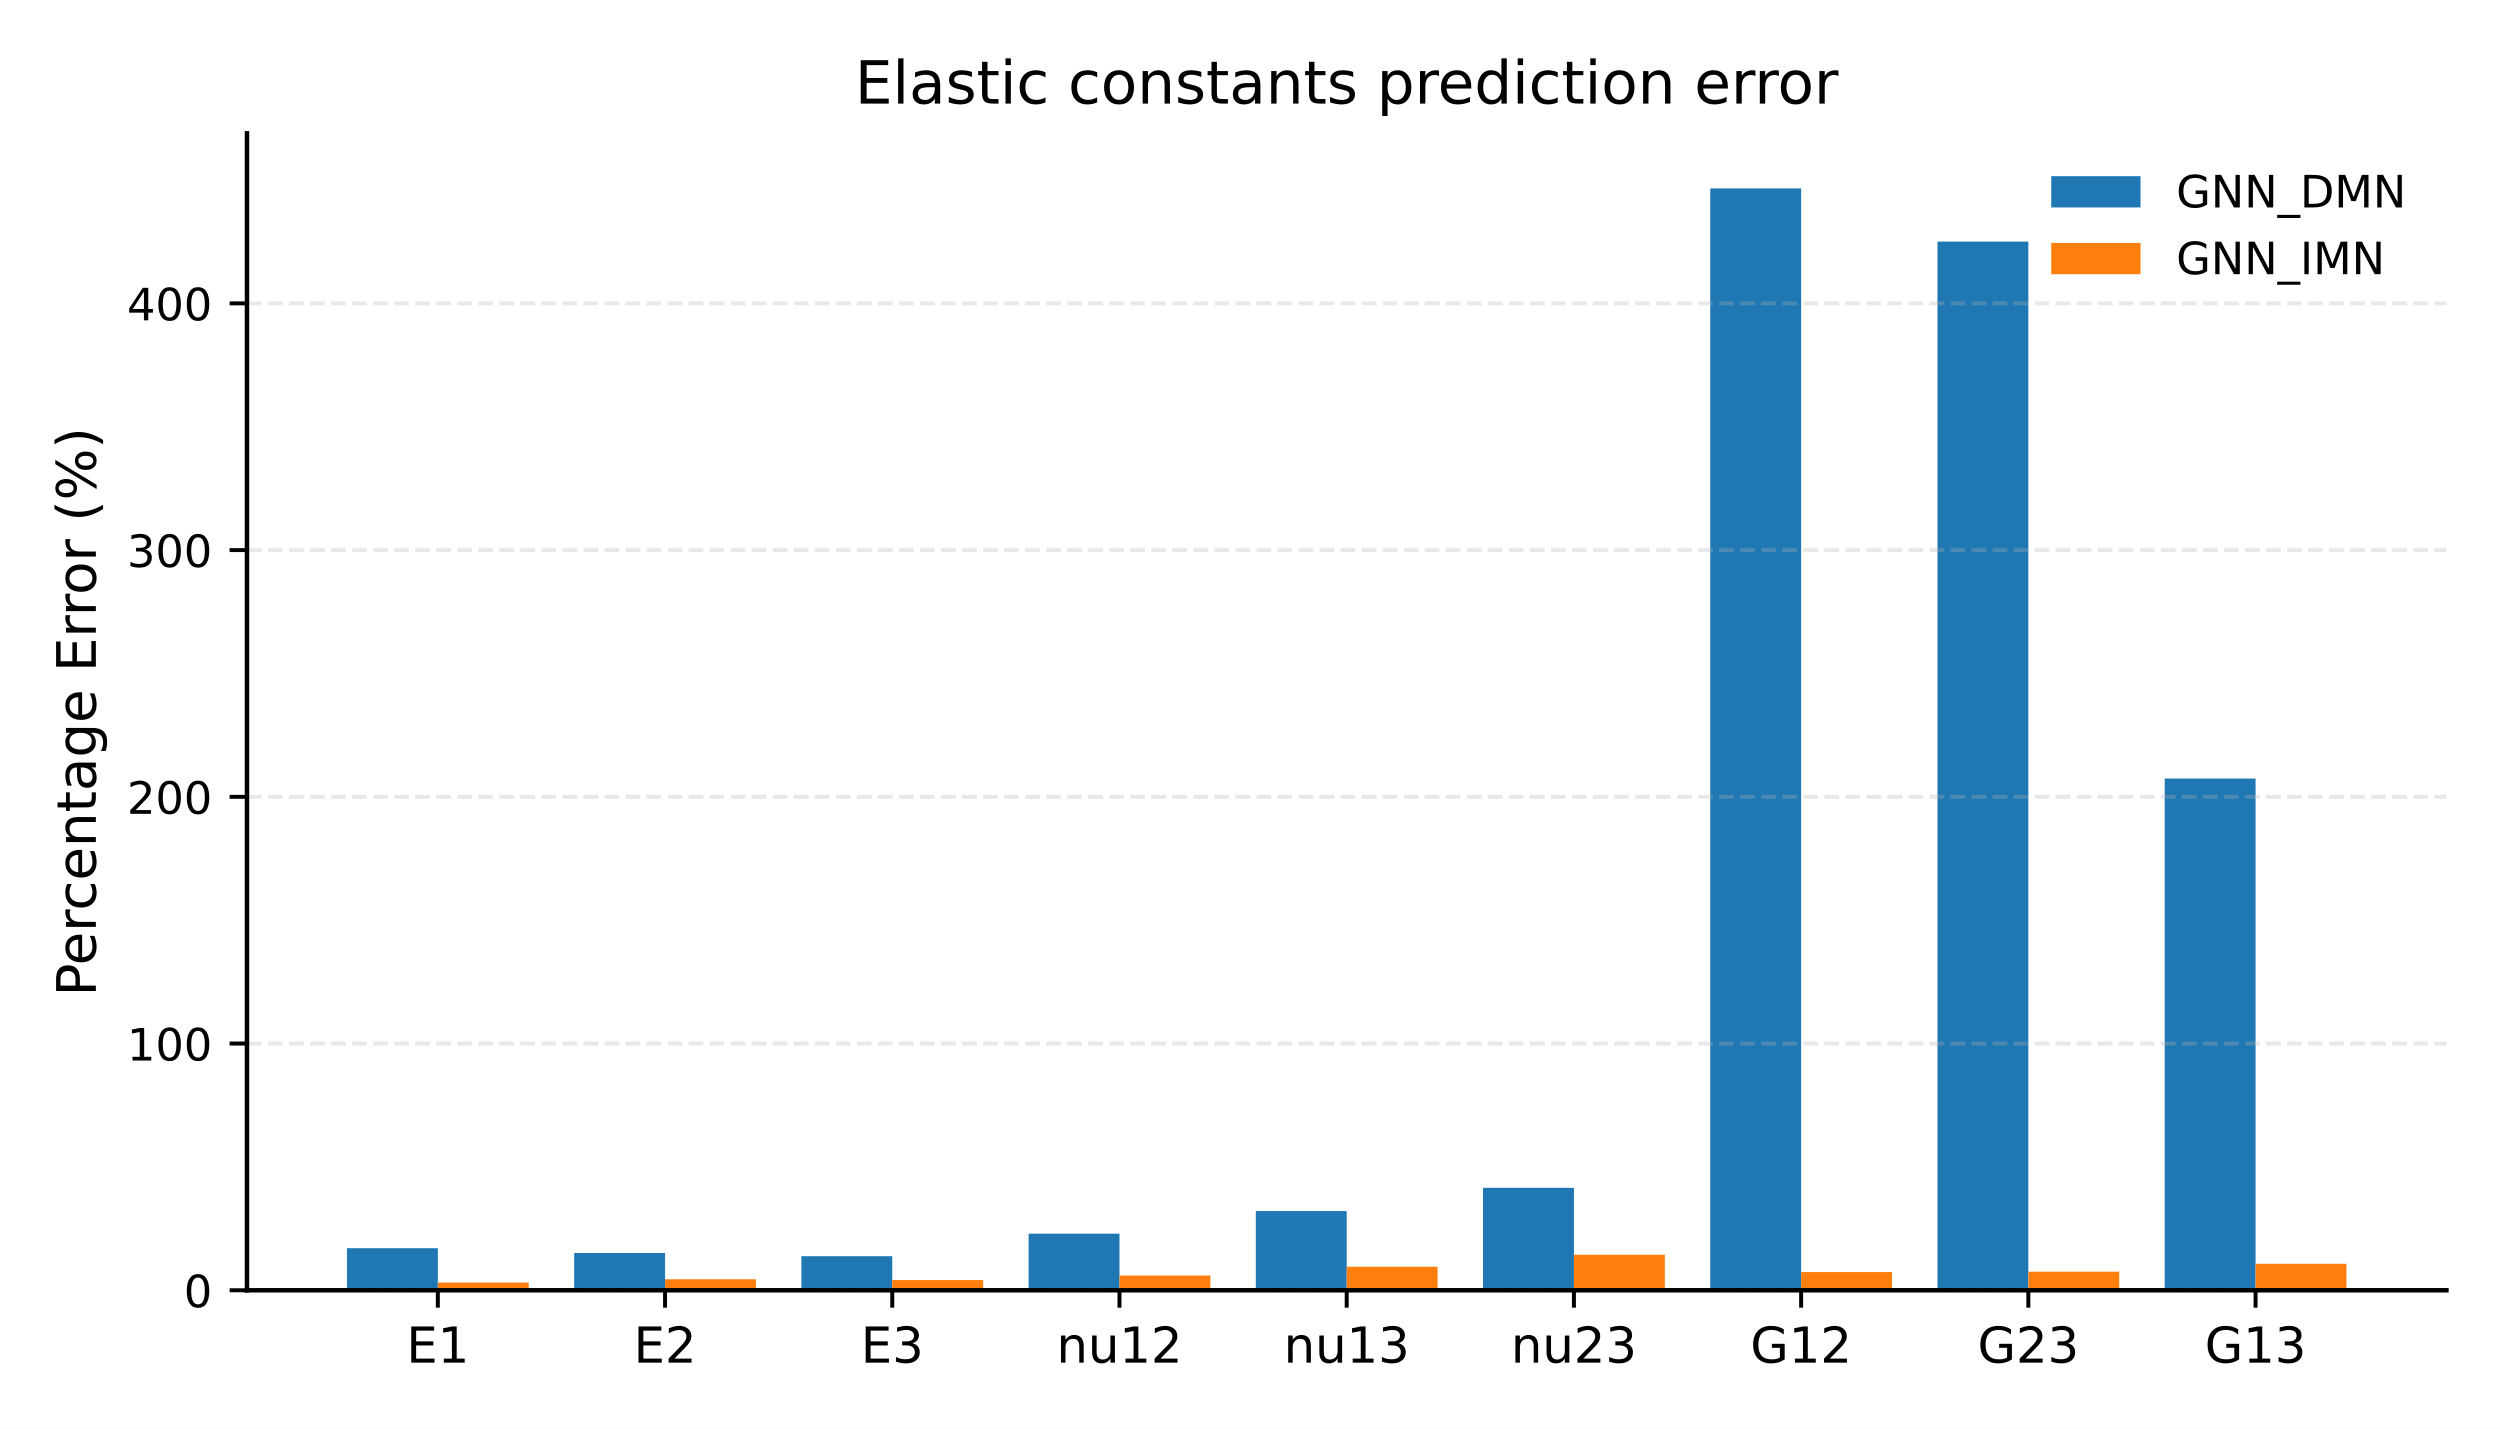
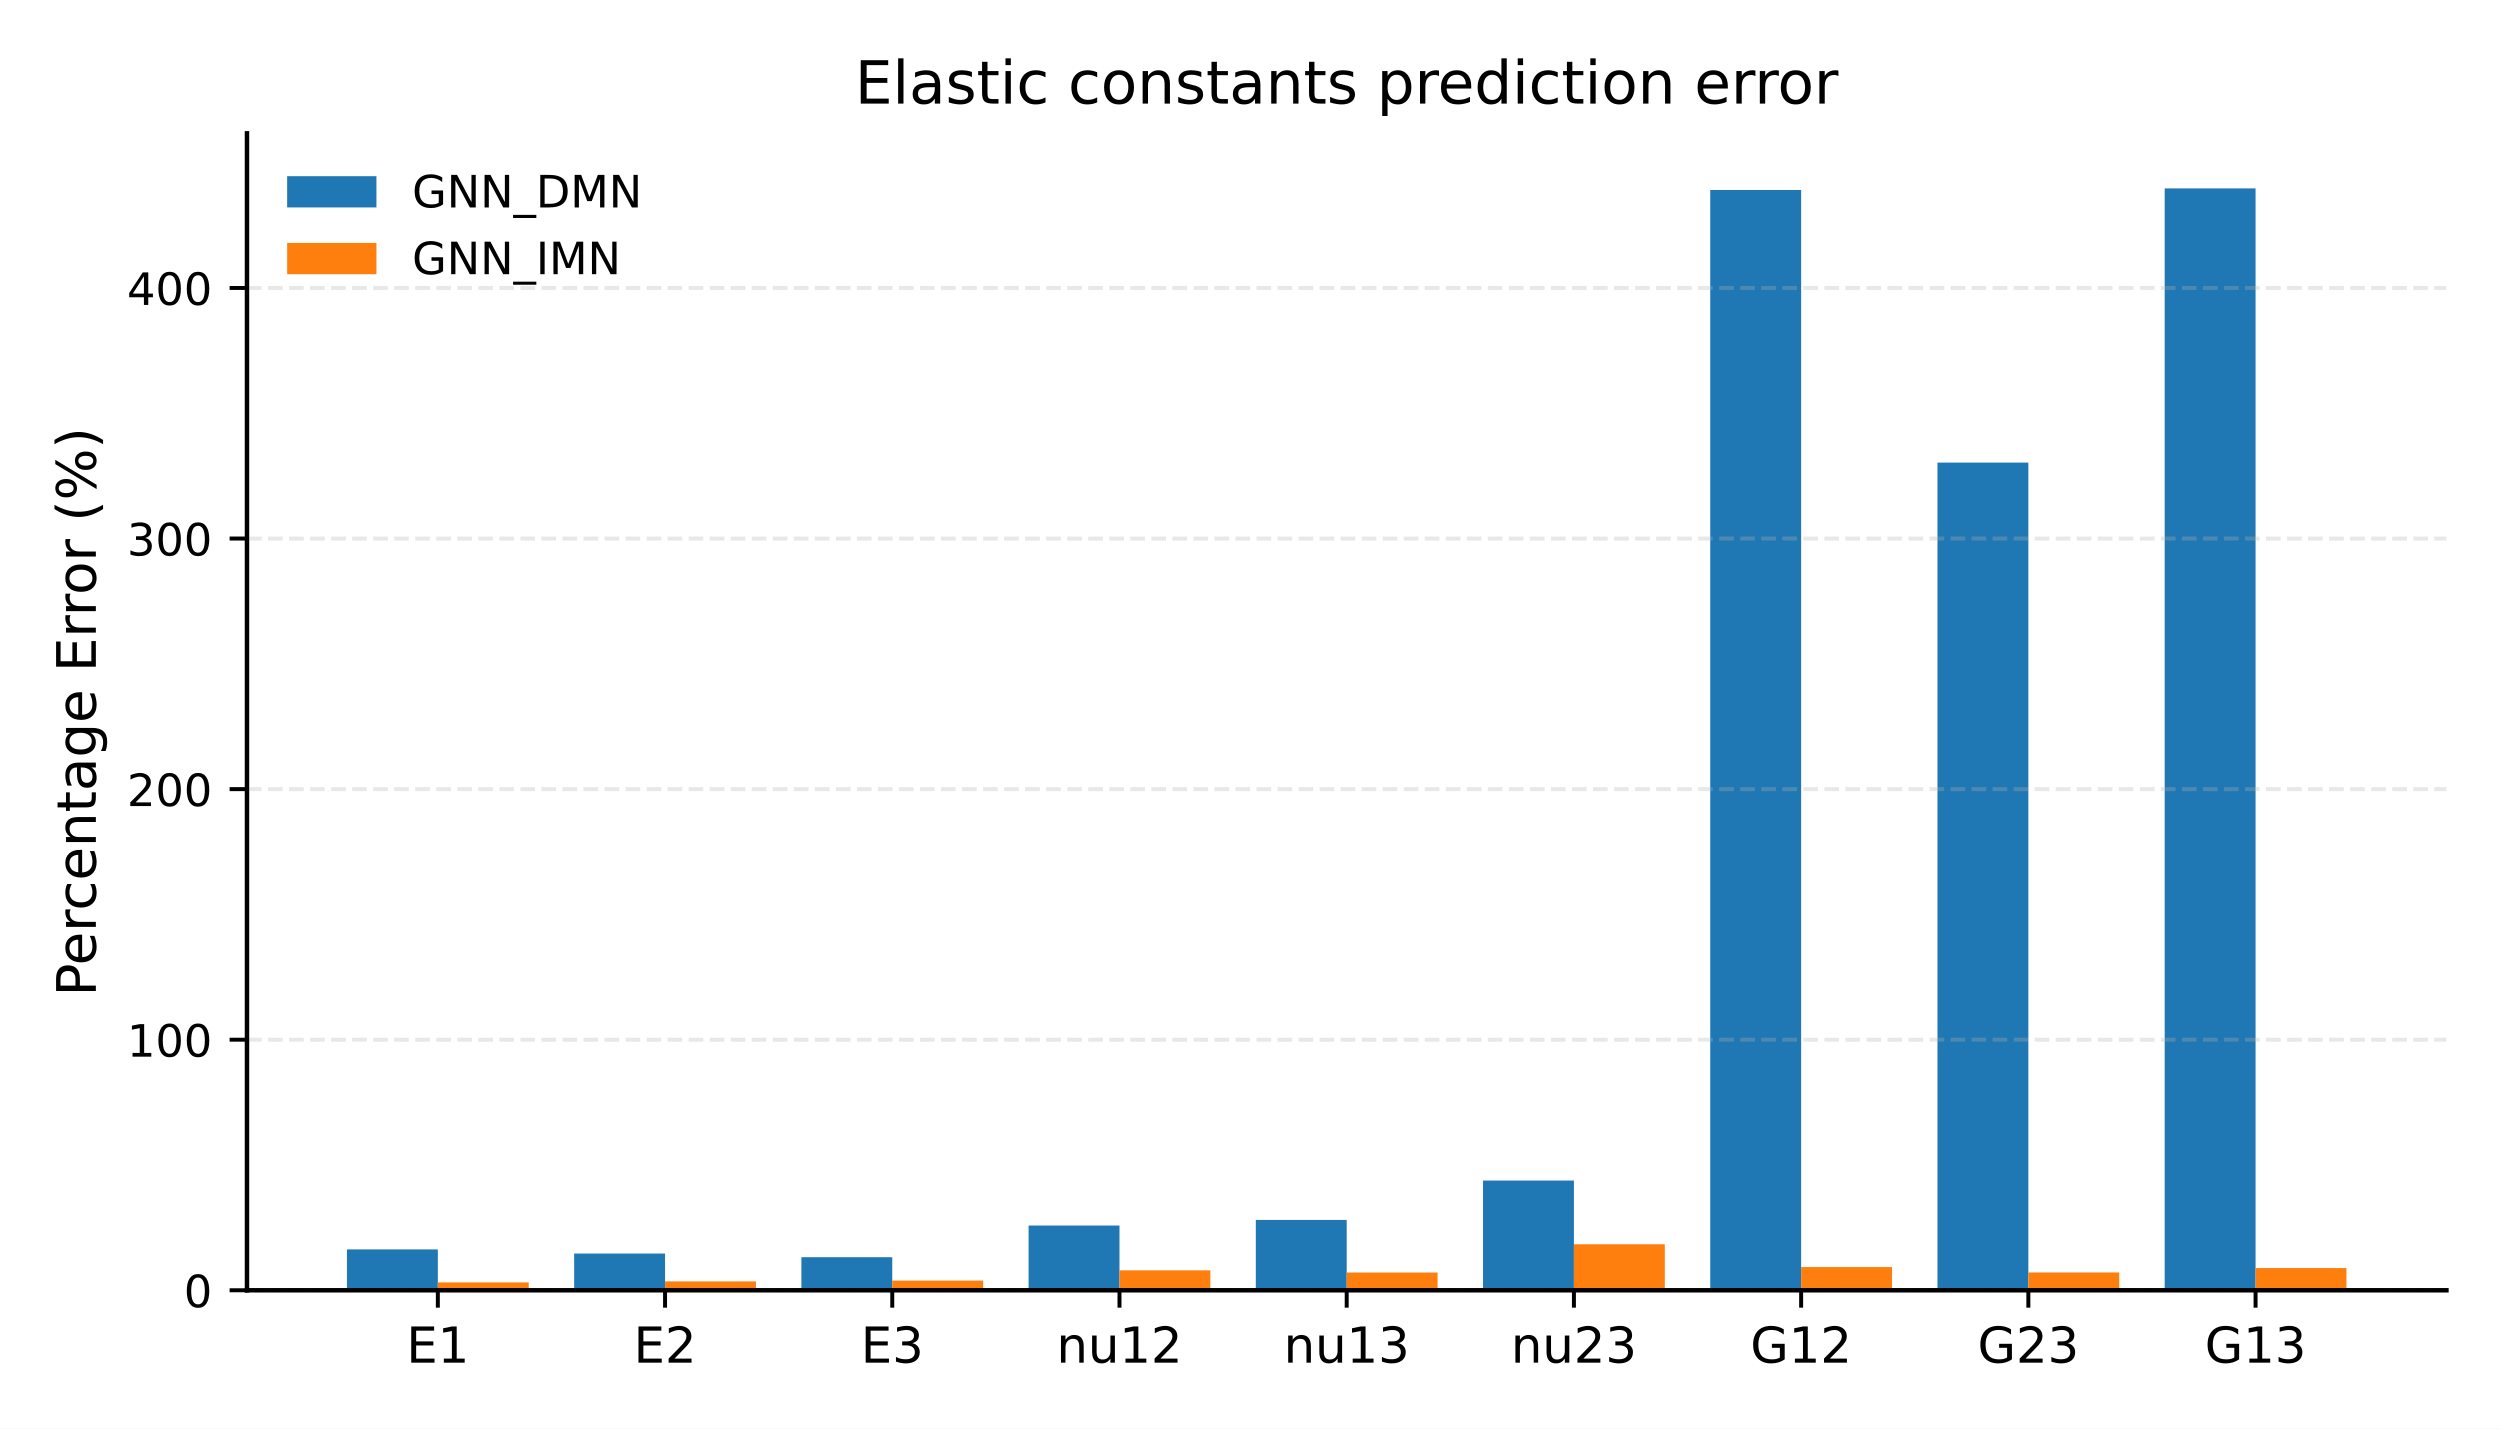
<svg xmlns="http://www.w3.org/2000/svg" xmlns:xlink="http://www.w3.org/1999/xlink" width="504pt" height="288pt" viewBox="0 0 504 288" version="1.1">
  <defs>
    <style type="text/css">*{stroke-linejoin: round; stroke-linecap: butt}</style>
  </defs>
  <g id="figure_1">
    <g id="patch_1">
      <path d="M 0 288  L 504 288  L 504 0  L 0 0  z " style="fill: #ffffff" />
    </g>
    <g id="axes_1">
      <g id="patch_2">
        <path d="M 49.79 260.12  L 493.2 260.12  L 493.2 26.88  L 49.79 26.88  z " style="fill: #ffffff" />
      </g>
      <g id="patch_3">
-         <path d="M 69.945 260.12  L 88.268 260.12  L 88.268 251.639  L 69.945 251.639  z " clip-path="url(#p33bc229a74)" style="fill: #1f77b4" />
+         <path d="M 69.945 260.12  L 88.268 260.12  L 88.268 251.881  L 69.945 251.881  z " clip-path="url(#p6a618f743d)" style="fill: #1f77b4" />
      </g>
      <g id="patch_4">
-         <path d="M 115.752 260.12  L 134.075 260.12  L 134.075 252.6  L 115.752 252.6  z " clip-path="url(#p33bc229a74)" style="fill: #1f77b4" />
+         <path d="M 115.752 260.12  L 134.075 260.12  L 134.075 252.708  L 115.752 252.708  z " clip-path="url(#p6a618f743d)" style="fill: #1f77b4" />
      </g>
      <g id="patch_5">
-         <path d="M 161.559 260.12  L 179.881 260.12  L 179.881 253.248  L 161.559 253.248  z " clip-path="url(#p33bc229a74)" style="fill: #1f77b4" />
+         <path d="M 161.559 260.12  L 179.881 260.12  L 179.881 253.454  L 161.559 253.454  z " clip-path="url(#p6a618f743d)" style="fill: #1f77b4" />
      </g>
      <g id="patch_6">
-         <path d="M 207.365 260.12  L 225.688 260.12  L 225.688 248.709  L 207.365 248.709  z " clip-path="url(#p33bc229a74)" style="fill: #1f77b4" />
+         <path d="M 207.365 260.12  L 225.688 260.12  L 225.688 247.068  L 207.365 247.068  z " clip-path="url(#p6a618f743d)" style="fill: #1f77b4" />
      </g>
      <g id="patch_7">
-         <path d="M 253.172 260.12  L 271.495 260.12  L 271.495 244.147  L 253.172 244.147  z " clip-path="url(#p33bc229a74)" style="fill: #1f77b4" />
+         <path d="M 253.172 260.12  L 271.495 260.12  L 271.495 245.938  L 253.172 245.938  z " clip-path="url(#p6a618f743d)" style="fill: #1f77b4" />
      </g>
      <g id="patch_8">
-         <path d="M 298.979 260.12  L 317.302 260.12  L 317.302 239.455  L 298.979 239.455  z " clip-path="url(#p33bc229a74)" style="fill: #1f77b4" />
+         <path d="M 298.979 260.12  L 317.302 260.12  L 317.302 237.995  L 298.979 237.995  z " clip-path="url(#p6a618f743d)" style="fill: #1f77b4" />
      </g>
      <g id="patch_9">
-         <path d="M 344.786 260.12  L 363.109 260.12  L 363.109 37.987  L 344.786 37.987  z " clip-path="url(#p33bc229a74)" style="fill: #1f77b4" />
+         <path d="M 344.786 260.12  L 363.109 260.12  L 363.109 38.299  L 344.786 38.299  z " clip-path="url(#p6a618f743d)" style="fill: #1f77b4" />
      </g>
      <g id="patch_10">
-         <path d="M 390.593 260.12  L 408.915 260.12  L 408.915 48.708  L 390.593 48.708  z " clip-path="url(#p33bc229a74)" style="fill: #1f77b4" />
+         <path d="M 390.593 260.12  L 408.915 260.12  L 408.915 93.266  L 390.593 93.266  z " clip-path="url(#p6a618f743d)" style="fill: #1f77b4" />
      </g>
      <g id="patch_11">
-         <path d="M 436.4 260.12  L 454.722 260.12  L 454.722 156.951  L 436.4 156.951  z " clip-path="url(#p33bc229a74)" style="fill: #1f77b4" />
+         <path d="M 436.4 260.12  L 454.722 260.12  L 454.722 37.987  L 436.4 37.987  z " clip-path="url(#p6a618f743d)" style="fill: #1f77b4" />
      </g>
      <g id="patch_12">
-         <path d="M 88.268 260.12  L 106.59 260.12  L 106.59 258.559  L 88.268 258.559  z " clip-path="url(#p33bc229a74)" style="fill: #ff7f0e" />
+         <path d="M 88.268 260.12  L 106.59 260.12  L 106.59 258.532  L 88.268 258.532  z " clip-path="url(#p6a618f743d)" style="fill: #ff7f0e" />
      </g>
      <g id="patch_13">
-         <path d="M 134.075 260.12  L 152.397 260.12  L 152.397 257.902  L 134.075 257.902  z " clip-path="url(#p33bc229a74)" style="fill: #ff7f0e" />
+         <path d="M 134.075 260.12  L 152.397 260.12  L 152.397 258.324  L 134.075 258.324  z " clip-path="url(#p6a618f743d)" style="fill: #ff7f0e" />
      </g>
      <g id="patch_14">
-         <path d="M 179.881 260.12  L 198.204 260.12  L 198.204 258.066  L 179.881 258.066  z " clip-path="url(#p33bc229a74)" style="fill: #ff7f0e" />
+         <path d="M 179.881 260.12  L 198.204 260.12  L 198.204 258.171  L 179.881 258.171  z " clip-path="url(#p6a618f743d)" style="fill: #ff7f0e" />
      </g>
      <g id="patch_15">
-         <path d="M 225.688 260.12  L 244.011 260.12  L 244.011 257.144  L 225.688 257.144  z " clip-path="url(#p33bc229a74)" style="fill: #ff7f0e" />
+         <path d="M 225.688 260.12  L 244.011 260.12  L 244.011 256.094  L 225.688 256.094  z " clip-path="url(#p6a618f743d)" style="fill: #ff7f0e" />
      </g>
      <g id="patch_16">
-         <path d="M 271.495 260.12  L 289.818 260.12  L 289.818 255.368  L 271.495 255.368  z " clip-path="url(#p33bc229a74)" style="fill: #ff7f0e" />
+         <path d="M 271.495 260.12  L 289.818 260.12  L 289.818 256.548  L 271.495 256.548  z " clip-path="url(#p6a618f743d)" style="fill: #ff7f0e" />
      </g>
      <g id="patch_17">
-         <path d="M 317.302 260.12  L 335.625 260.12  L 335.625 252.956  L 317.302 252.956  z " clip-path="url(#p33bc229a74)" style="fill: #ff7f0e" />
+         <path d="M 317.302 260.12  L 335.625 260.12  L 335.625 250.847  L 317.302 250.847  z " clip-path="url(#p6a618f743d)" style="fill: #ff7f0e" />
      </g>
      <g id="patch_18">
-         <path d="M 363.109 260.12  L 381.431 260.12  L 381.431 256.45  L 363.109 256.45  z " clip-path="url(#p33bc229a74)" style="fill: #ff7f0e" />
+         <path d="M 363.109 260.12  L 381.431 260.12  L 381.431 255.442  L 363.109 255.442  z " clip-path="url(#p6a618f743d)" style="fill: #ff7f0e" />
      </g>
      <g id="patch_19">
-         <path d="M 408.915 260.12  L 427.238 260.12  L 427.238 256.369  L 408.915 256.369  z " clip-path="url(#p33bc229a74)" style="fill: #ff7f0e" />
+         <path d="M 408.915 260.12  L 427.238 260.12  L 427.238 256.53  L 408.915 256.53  z " clip-path="url(#p6a618f743d)" style="fill: #ff7f0e" />
      </g>
      <g id="patch_20">
-         <path d="M 454.722 260.12  L 473.045 260.12  L 473.045 254.779  L 454.722 254.779  z " clip-path="url(#p33bc229a74)" style="fill: #ff7f0e" />
+         <path d="M 454.722 260.12  L 473.045 260.12  L 473.045 255.643  L 454.722 255.643  z " clip-path="url(#p6a618f743d)" style="fill: #ff7f0e" />
      </g>
      <g id="matplotlib.axis_1">
        <g id="xtick_1">
          <g id="line2d_1">
            <defs>
-               <path id="mde22735a10" d="M 0 0  L 0 3.5  " style="stroke: #000000; stroke-width: 0.8" />
+               <path id="m3784303bc2" d="M 0 0  L 0 3.5  " style="stroke: #000000; stroke-width: 0.8" />
            </defs>
            <g>
-               <use xlink:href="#mde22735a10" x="88.268" y="260.12" style="stroke: #000000; stroke-width: 0.8" />
+               <use xlink:href="#m3784303bc2" x="88.268" y="260.12" style="stroke: #000000; stroke-width: 0.8" />
            </g>
          </g>
          <g id="text_1">
            <text style="font-size: 10px; font-family: 'DejaVu Sans'; text-anchor: middle" x="88.268" y="274.718" transform="rotate(-0 88.26773 274.7184)">E1</text>
          </g>
        </g>
        <g id="xtick_2">
          <g id="line2d_2">
            <g>
-               <use xlink:href="#mde22735a10" x="134.075" y="260.12" style="stroke: #000000; stroke-width: 0.8" />
+               <use xlink:href="#m3784303bc2" x="134.075" y="260.12" style="stroke: #000000; stroke-width: 0.8" />
            </g>
          </g>
          <g id="text_2">
            <text style="font-size: 10px; font-family: 'DejaVu Sans'; text-anchor: middle" x="134.075" y="274.718" transform="rotate(-0 134.0745 274.7184)">E2</text>
          </g>
        </g>
        <g id="xtick_3">
          <g id="line2d_3">
            <g>
-               <use xlink:href="#mde22735a10" x="179.881" y="260.12" style="stroke: #000000; stroke-width: 0.8" />
+               <use xlink:href="#m3784303bc2" x="179.881" y="260.12" style="stroke: #000000; stroke-width: 0.8" />
            </g>
          </g>
          <g id="text_3">
            <text style="font-size: 10px; font-family: 'DejaVu Sans'; text-anchor: middle" x="179.881" y="274.718" transform="rotate(-0 179.8814 274.7184)">E3</text>
          </g>
        </g>
        <g id="xtick_4">
          <g id="line2d_4">
            <g>
-               <use xlink:href="#mde22735a10" x="225.688" y="260.12" style="stroke: #000000; stroke-width: 0.8" />
+               <use xlink:href="#m3784303bc2" x="225.688" y="260.12" style="stroke: #000000; stroke-width: 0.8" />
            </g>
          </g>
          <g id="text_4">
            <text style="font-size: 10px; font-family: 'DejaVu Sans'; text-anchor: middle" x="225.688" y="274.718" transform="rotate(-0 225.6882 274.7184)">nu12</text>
          </g>
        </g>
        <g id="xtick_5">
          <g id="line2d_5">
            <g>
-               <use xlink:href="#mde22735a10" x="271.495" y="260.12" style="stroke: #000000; stroke-width: 0.8" />
+               <use xlink:href="#m3784303bc2" x="271.495" y="260.12" style="stroke: #000000; stroke-width: 0.8" />
            </g>
          </g>
          <g id="text_5">
            <text style="font-size: 10px; font-family: 'DejaVu Sans'; text-anchor: middle" x="271.495" y="274.718" transform="rotate(-0 271.495 274.7184)">nu13</text>
          </g>
        </g>
        <g id="xtick_6">
          <g id="line2d_6">
            <g>
-               <use xlink:href="#mde22735a10" x="317.302" y="260.12" style="stroke: #000000; stroke-width: 0.8" />
+               <use xlink:href="#m3784303bc2" x="317.302" y="260.12" style="stroke: #000000; stroke-width: 0.8" />
            </g>
          </g>
          <g id="text_6">
            <text style="font-size: 10px; font-family: 'DejaVu Sans'; text-anchor: middle" x="317.302" y="274.718" transform="rotate(-0 317.3018 274.7184)">nu23</text>
          </g>
        </g>
        <g id="xtick_7">
          <g id="line2d_7">
            <g>
-               <use xlink:href="#mde22735a10" x="363.109" y="260.12" style="stroke: #000000; stroke-width: 0.8" />
+               <use xlink:href="#m3784303bc2" x="363.109" y="260.12" style="stroke: #000000; stroke-width: 0.8" />
            </g>
          </g>
          <g id="text_7">
            <text style="font-size: 10px; font-family: 'DejaVu Sans'; text-anchor: middle" x="363.109" y="274.718" transform="rotate(-0 363.1086 274.7184)">G12</text>
          </g>
        </g>
        <g id="xtick_8">
          <g id="line2d_8">
            <g>
-               <use xlink:href="#mde22735a10" x="408.915" y="260.12" style="stroke: #000000; stroke-width: 0.8" />
+               <use xlink:href="#m3784303bc2" x="408.915" y="260.12" style="stroke: #000000; stroke-width: 0.8" />
            </g>
          </g>
          <g id="text_8">
            <text style="font-size: 10px; font-family: 'DejaVu Sans'; text-anchor: middle" x="408.915" y="274.718" transform="rotate(-0 408.9155 274.7184)">G23</text>
          </g>
        </g>
        <g id="xtick_9">
          <g id="line2d_9">
            <g>
-               <use xlink:href="#mde22735a10" x="454.722" y="260.12" style="stroke: #000000; stroke-width: 0.8" />
+               <use xlink:href="#m3784303bc2" x="454.722" y="260.12" style="stroke: #000000; stroke-width: 0.8" />
            </g>
          </g>
          <g id="text_9">
            <text style="font-size: 10px; font-family: 'DejaVu Sans'; text-anchor: middle" x="454.722" y="274.718" transform="rotate(-0 454.7223 274.7184)">G13</text>
          </g>
        </g>
      </g>
      <g id="matplotlib.axis_2">
        <g id="ytick_1">
          <g id="line2d_10">
-             <path d="M 49.79 260.12  L 493.2 260.12  " clip-path="url(#p33bc229a74)" style="fill: none; stroke-dasharray: 2.96,1.28; stroke-dashoffset: 0; stroke: #b0b0b0; stroke-opacity: 0.3; stroke-width: 0.8" />
+             <path d="M 49.79 260.12  L 493.2 260.12  " clip-path="url(#p6a618f743d)" style="fill: none; stroke-dasharray: 2.96,1.28; stroke-dashoffset: 0; stroke: #b0b0b0; stroke-opacity: 0.3; stroke-width: 0.8" />
          </g>
          <g id="line2d_11">
            <defs>
-               <path id="m6aa66b63a1" d="M 0 0  L -3.5 0  " style="stroke: #000000; stroke-width: 0.8" />
+               <path id="m26d74e7f40" d="M 0 0  L -3.5 0  " style="stroke: #000000; stroke-width: 0.8" />
            </defs>
            <g>
-               <use xlink:href="#m6aa66b63a1" x="49.79" y="260.12" style="stroke: #000000; stroke-width: 0.8" />
+               <use xlink:href="#m26d74e7f40" x="49.79" y="260.12" style="stroke: #000000; stroke-width: 0.8" />
            </g>
          </g>
          <g id="text_10">
            <text style="font-size: 9px; font-family: 'DejaVu Sans'; text-anchor: end" x="42.79" y="263.539" transform="rotate(-0 42.79 263.5393)">0</text>
          </g>
        </g>
        <g id="ytick_2">
          <g id="line2d_12">
-             <path d="M 49.79 210.379  L 493.2 210.379  " clip-path="url(#p33bc229a74)" style="fill: none; stroke-dasharray: 2.96,1.28; stroke-dashoffset: 0; stroke: #b0b0b0; stroke-opacity: 0.3; stroke-width: 0.8" />
+             <path d="M 49.79 209.604  L 493.2 209.604  " clip-path="url(#p6a618f743d)" style="fill: none; stroke-dasharray: 2.96,1.28; stroke-dashoffset: 0; stroke: #b0b0b0; stroke-opacity: 0.3; stroke-width: 0.8" />
          </g>
          <g id="line2d_13">
            <g>
-               <use xlink:href="#m6aa66b63a1" x="49.79" y="210.379" style="stroke: #000000; stroke-width: 0.8" />
+               <use xlink:href="#m26d74e7f40" x="49.79" y="209.604" style="stroke: #000000; stroke-width: 0.8" />
            </g>
          </g>
          <g id="text_11">
-             <text style="font-size: 9px; font-family: 'DejaVu Sans'; text-anchor: end" x="42.79" y="213.799" transform="rotate(-0 42.79 213.7986)">100</text>
+             <text style="font-size: 9px; font-family: 'DejaVu Sans'; text-anchor: end" x="42.79" y="213.023" transform="rotate(-0 42.79 213.0234)">100</text>
          </g>
        </g>
        <g id="ytick_3">
          <g id="line2d_14">
-             <path d="M 49.79 160.639  L 493.2 160.639  " clip-path="url(#p33bc229a74)" style="fill: none; stroke-dasharray: 2.96,1.28; stroke-dashoffset: 0; stroke: #b0b0b0; stroke-opacity: 0.3; stroke-width: 0.8" />
+             <path d="M 49.79 159.088  L 493.2 159.088  " clip-path="url(#p6a618f743d)" style="fill: none; stroke-dasharray: 2.96,1.28; stroke-dashoffset: 0; stroke: #b0b0b0; stroke-opacity: 0.3; stroke-width: 0.8" />
          </g>
          <g id="line2d_15">
            <g>
-               <use xlink:href="#m6aa66b63a1" x="49.79" y="160.639" style="stroke: #000000; stroke-width: 0.8" />
+               <use xlink:href="#m26d74e7f40" x="49.79" y="159.088" style="stroke: #000000; stroke-width: 0.8" />
            </g>
          </g>
          <g id="text_12">
-             <text style="font-size: 9px; font-family: 'DejaVu Sans'; text-anchor: end" x="42.79" y="164.058" transform="rotate(-0 42.79 164.0578)">200</text>
+             <text style="font-size: 9px; font-family: 'DejaVu Sans'; text-anchor: end" x="42.79" y="162.508" transform="rotate(-0 42.79 162.5076)">200</text>
          </g>
        </g>
        <g id="ytick_4">
          <g id="line2d_16">
-             <path d="M 49.79 110.898  L 493.2 110.898  " clip-path="url(#p33bc229a74)" style="fill: none; stroke-dasharray: 2.96,1.28; stroke-dashoffset: 0; stroke: #b0b0b0; stroke-opacity: 0.3; stroke-width: 0.8" />
+             <path d="M 49.79 108.572  L 493.2 108.572  " clip-path="url(#p6a618f743d)" style="fill: none; stroke-dasharray: 2.96,1.28; stroke-dashoffset: 0; stroke: #b0b0b0; stroke-opacity: 0.3; stroke-width: 0.8" />
          </g>
          <g id="line2d_17">
            <g>
-               <use xlink:href="#m6aa66b63a1" x="49.79" y="110.898" style="stroke: #000000; stroke-width: 0.8" />
+               <use xlink:href="#m26d74e7f40" x="49.79" y="108.572" style="stroke: #000000; stroke-width: 0.8" />
            </g>
          </g>
          <g id="text_13">
-             <text style="font-size: 9px; font-family: 'DejaVu Sans'; text-anchor: end" x="42.79" y="114.317" transform="rotate(-0 42.79 114.3171)">300</text>
+             <text style="font-size: 9px; font-family: 'DejaVu Sans'; text-anchor: end" x="42.79" y="111.992" transform="rotate(-0 42.79 111.9917)">300</text>
          </g>
        </g>
        <g id="ytick_5">
          <g id="line2d_18">
-             <path d="M 49.79 61.157  L 493.2 61.157  " clip-path="url(#p33bc229a74)" style="fill: none; stroke-dasharray: 2.96,1.28; stroke-dashoffset: 0; stroke: #b0b0b0; stroke-opacity: 0.3; stroke-width: 0.8" />
+             <path d="M 49.79 58.057  L 493.2 58.057  " clip-path="url(#p6a618f743d)" style="fill: none; stroke-dasharray: 2.96,1.28; stroke-dashoffset: 0; stroke: #b0b0b0; stroke-opacity: 0.3; stroke-width: 0.8" />
          </g>
          <g id="line2d_19">
            <g>
-               <use xlink:href="#m6aa66b63a1" x="49.79" y="61.157" style="stroke: #000000; stroke-width: 0.8" />
+               <use xlink:href="#m26d74e7f40" x="49.79" y="58.057" style="stroke: #000000; stroke-width: 0.8" />
            </g>
          </g>
          <g id="text_14">
-             <text style="font-size: 9px; font-family: 'DejaVu Sans'; text-anchor: end" x="42.79" y="64.576" transform="rotate(-0 42.79 64.57636)">400</text>
+             <text style="font-size: 9px; font-family: 'DejaVu Sans'; text-anchor: end" x="42.79" y="61.476" transform="rotate(-0 42.79 61.47586)">400</text>
          </g>
        </g>
        <g id="text_15">
          <text style="font-size: 11px; font-family: 'DejaVu Sans'; text-anchor: middle" x="19.324" y="143.5" transform="rotate(-90 19.32359 143.5)">Percentage Error (%)</text>
        </g>
      </g>
      <g id="patch_21">
        <path d="M 49.79 260.12  L 49.79 26.88  " style="fill: none; stroke: #000000; stroke-width: 0.9; stroke-linejoin: miter; stroke-linecap: square" />
      </g>
      <g id="patch_22">
        <path d="M 49.79 260.12  L 493.2 260.12  " style="fill: none; stroke: #000000; stroke-width: 0.9; stroke-linejoin: miter; stroke-linecap: square" />
      </g>
      <g id="text_16">
        <text style="font-size: 12px; font-family: 'DejaVu Sans'; text-anchor: middle" x="271.495" y="20.88" transform="rotate(-0 271.495 20.88)">Elastic constants prediction error</text>
      </g>
      <g id="legend_1">
        <g id="patch_23">
-           <path d="M 413.532 41.819  L 431.532 41.819  L 431.532 35.519  L 413.532 35.519  z " style="fill: #1f77b4" />
+           <path d="M 57.89 41.819  L 75.89 41.819  L 75.89 35.519  L 57.89 35.519  z " style="fill: #1f77b4" />
        </g>
        <g id="text_17">
-           <text style="font-size: 9px; font-family: 'DejaVu Sans'; text-anchor: start" x="438.732" y="41.819" transform="rotate(-0 438.7317 41.81859)">GNN_DMN</text>
+           <text style="font-size: 9px; font-family: 'DejaVu Sans'; text-anchor: start" x="83.09" y="41.819" transform="rotate(-0 83.09 41.81859)">GNN_DMN</text>
        </g>
        <g id="patch_24">
-           <path d="M 413.532 55.279  L 431.532 55.279  L 431.532 48.979  L 413.532 48.979  z " style="fill: #ff7f0e" />
+           <path d="M 57.89 55.279  L 75.89 55.279  L 75.89 48.979  L 57.89 48.979  z " style="fill: #ff7f0e" />
        </g>
        <g id="text_18">
-           <text style="font-size: 9px; font-family: 'DejaVu Sans'; text-anchor: start" x="438.732" y="55.279" transform="rotate(-0 438.7317 55.27922)">GNN_IMN</text>
+           <text style="font-size: 9px; font-family: 'DejaVu Sans'; text-anchor: start" x="83.09" y="55.279" transform="rotate(-0 83.09 55.27922)">GNN_IMN</text>
        </g>
      </g>
    </g>
  </g>
  <defs>
-     <clipPath id="p33bc229a74">
+     <clipPath id="p6a618f743d">
      <rect x="49.79" y="26.88" width="443.41" height="233.24" />
    </clipPath>
  </defs>
</svg>
